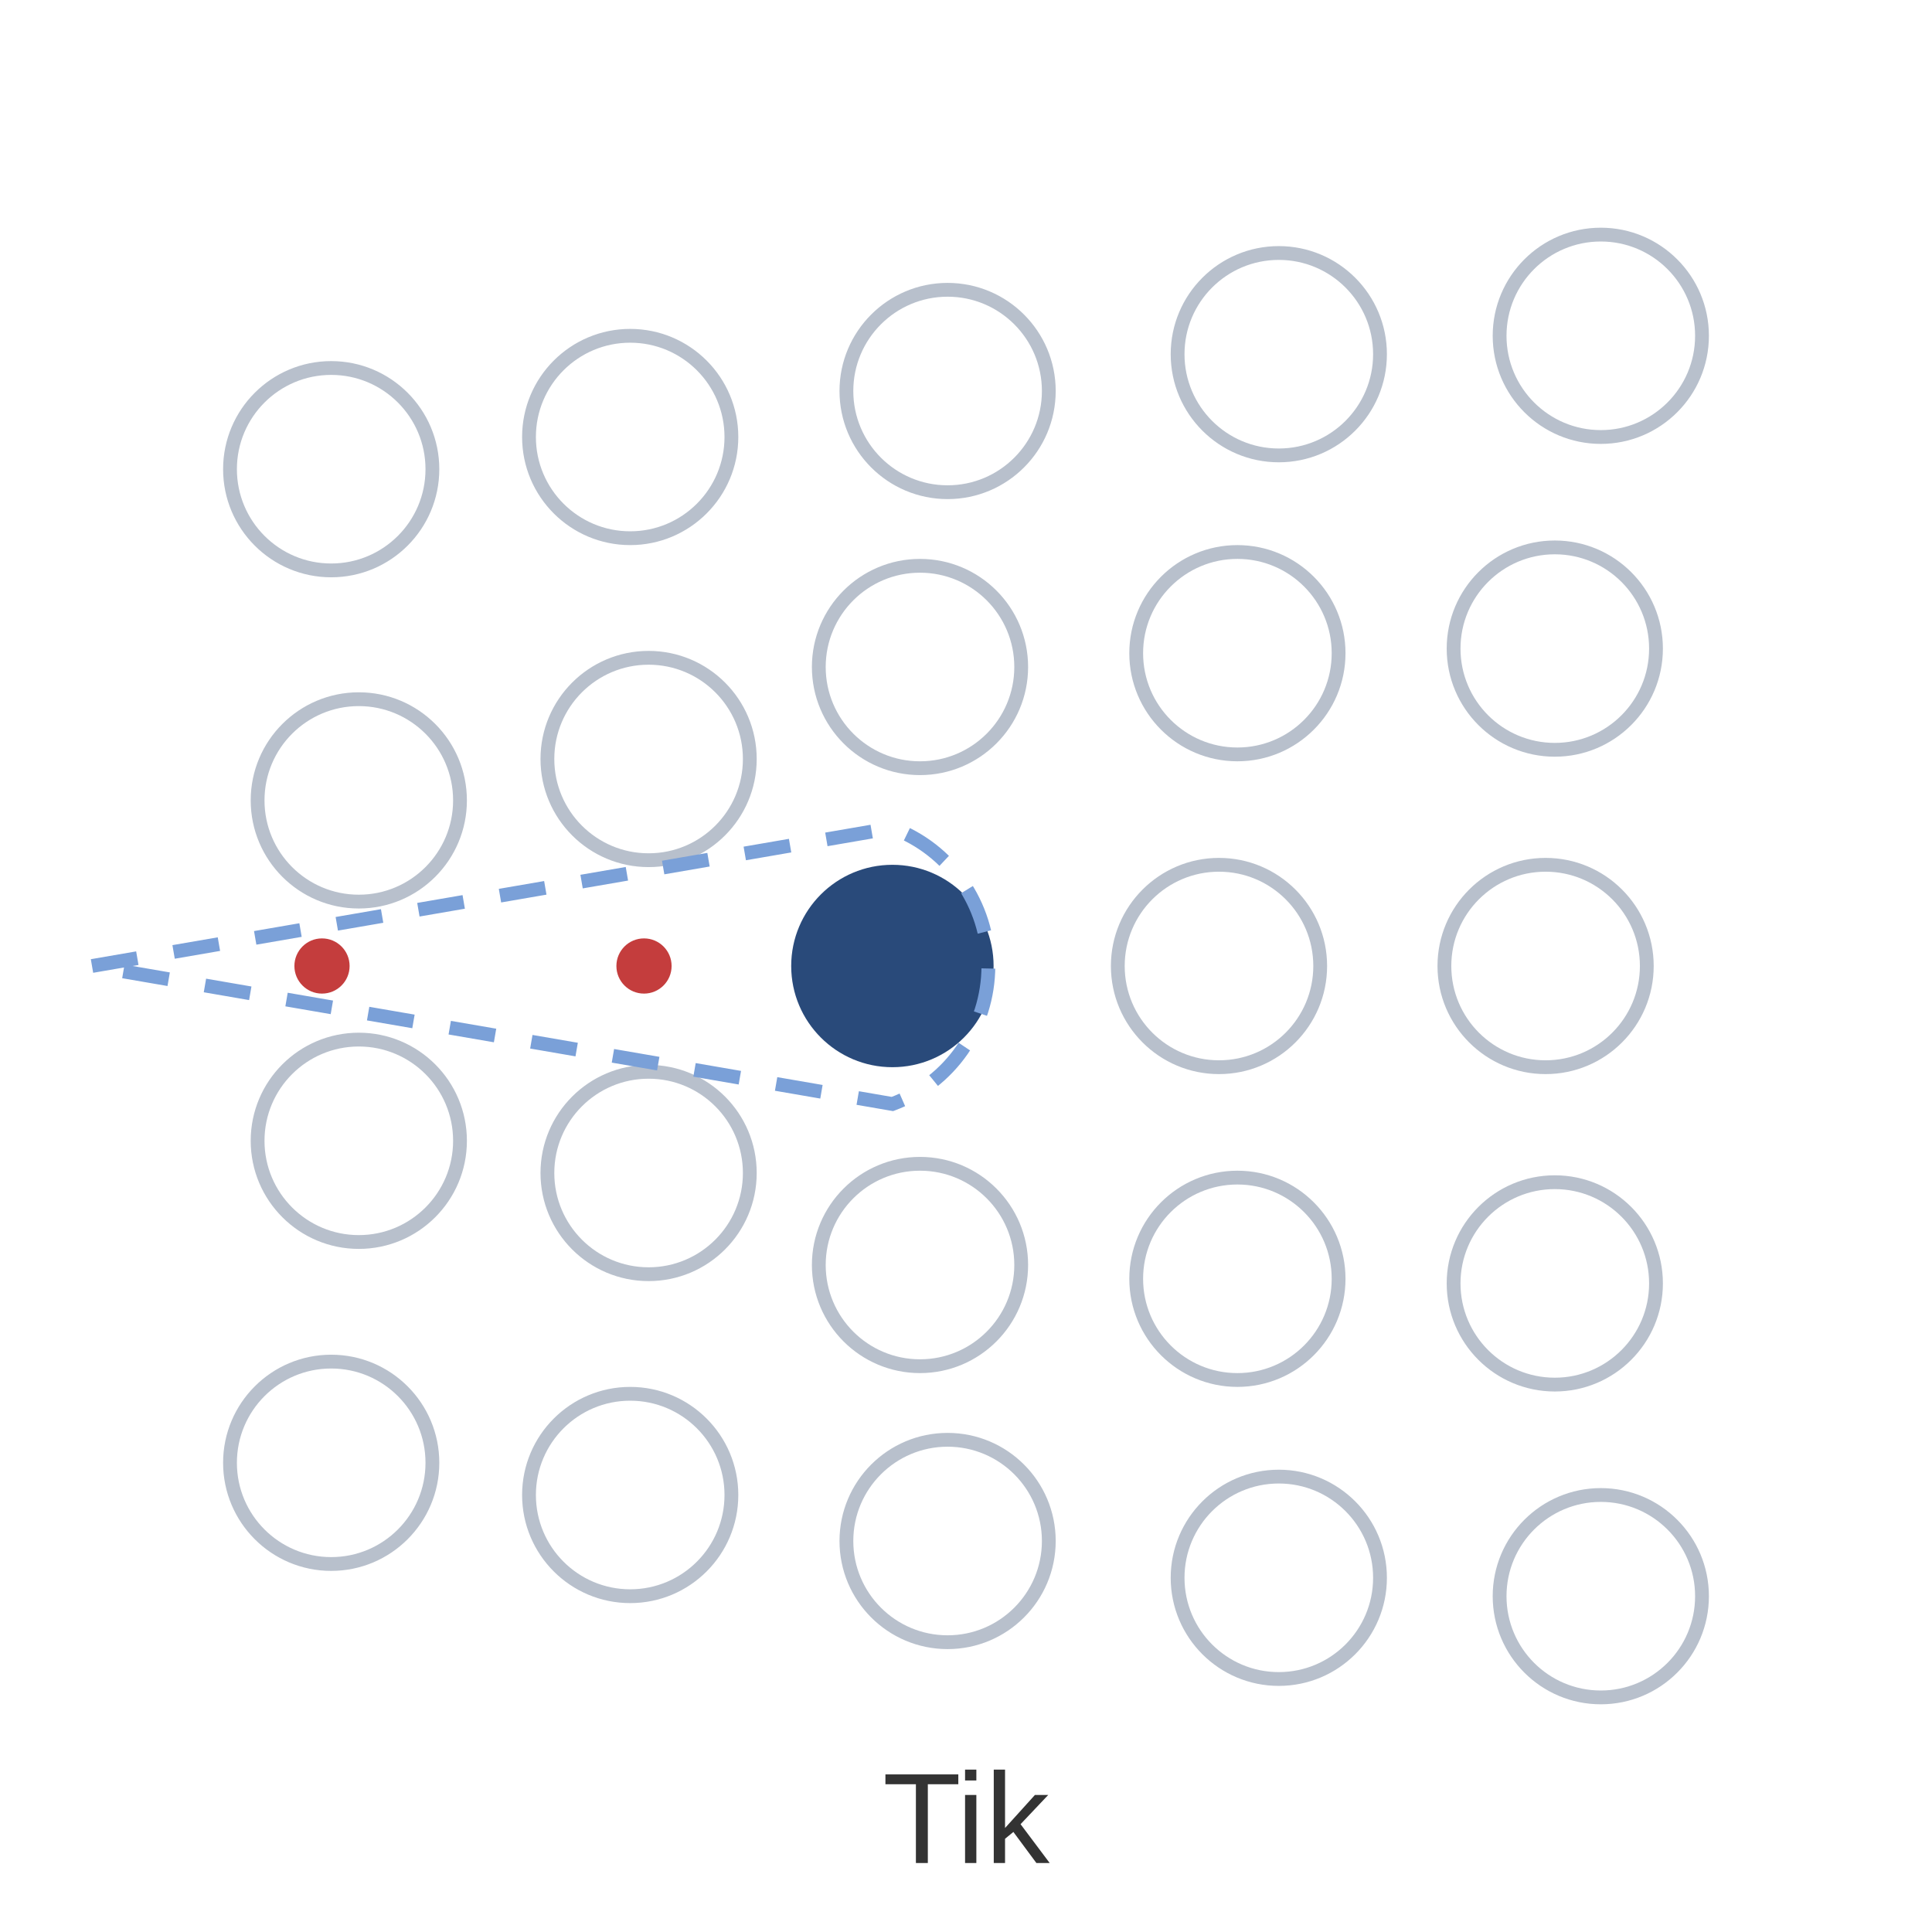
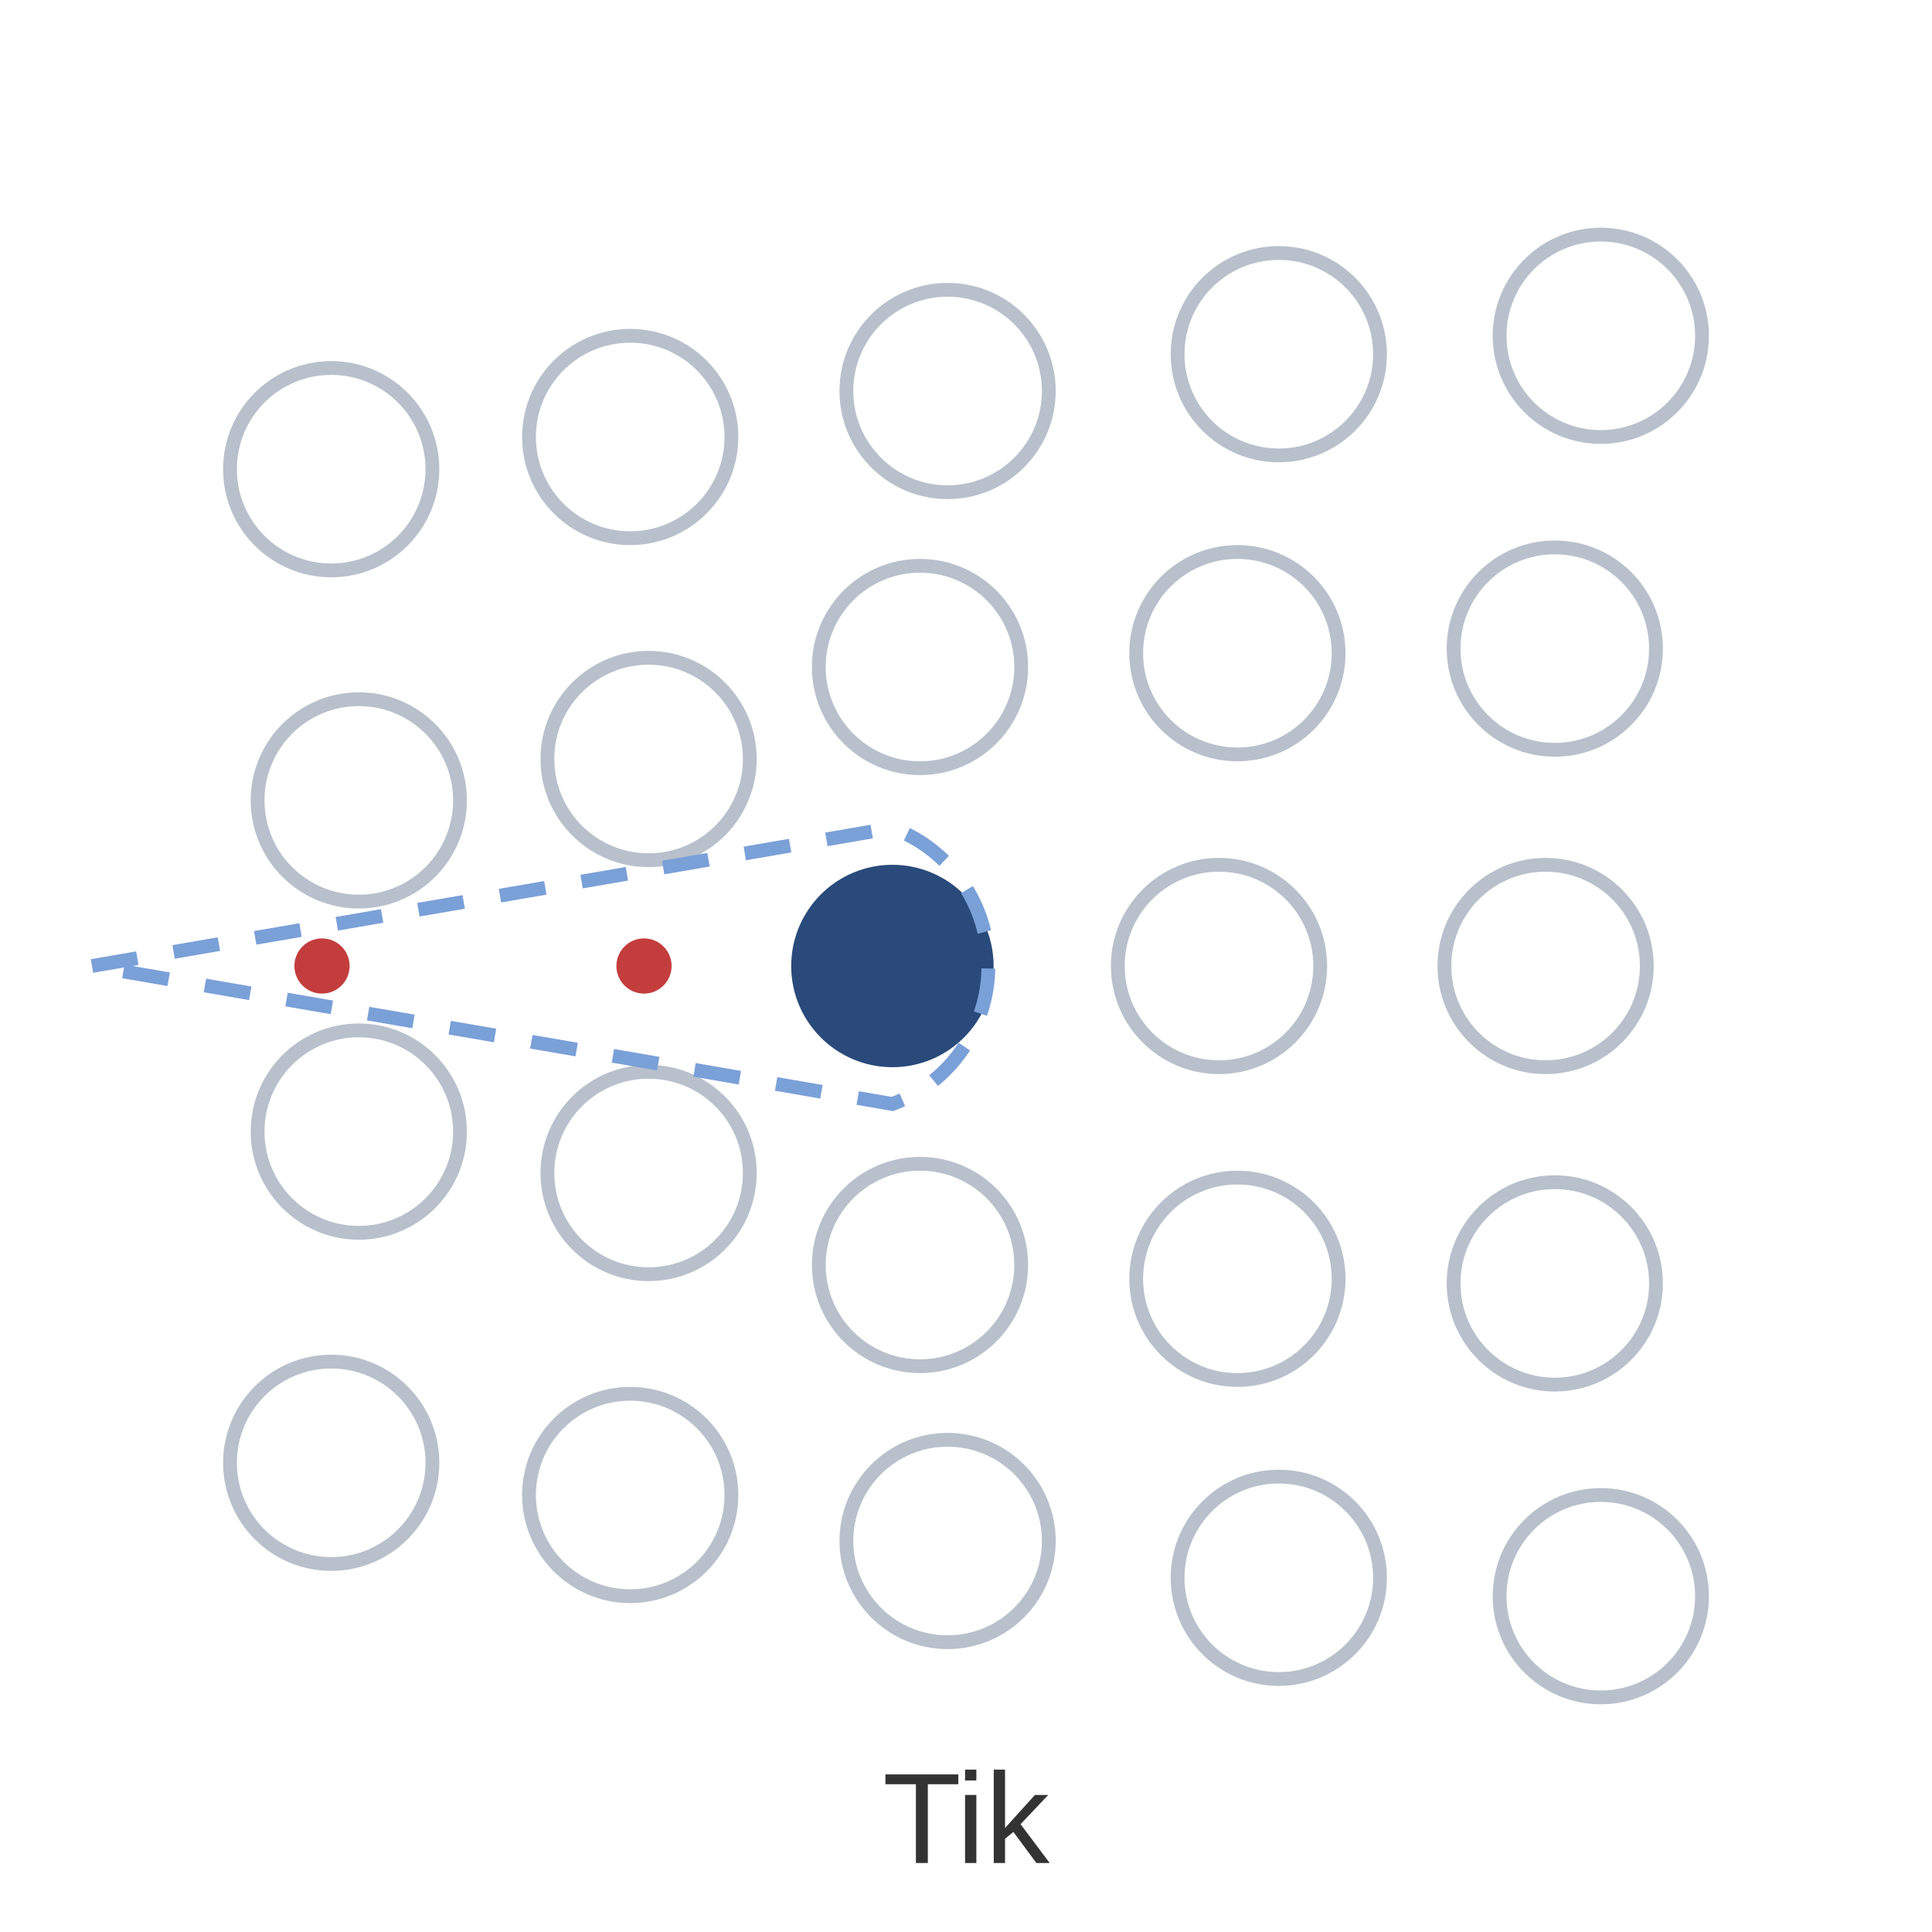
<svg xmlns="http://www.w3.org/2000/svg" width="420" height="420" viewBox="0 0 420 420">
  <rect width="100%" height="100%" fill="white" />
  <g fill="none" stroke="#b8c0cc" stroke-width="3">
    <circle cx="72" cy="102" r="22" />
    <circle cx="137" cy="95" r="22" />
    <circle cx="206" cy="85" r="22" />
    <circle cx="278" cy="77" r="22" />
    <circle cx="348" cy="73" r="22" />
    <circle cx="78" cy="174" r="22" />
    <circle cx="141" cy="165" r="22" />
    <circle cx="200" cy="145" r="22" />
    <circle cx="269" cy="142" r="22" />
    <circle cx="338" cy="141" r="22" />
    <circle cx="265" cy="210" r="22" />
    <circle cx="336" cy="210" r="22" />
-     <circle cx="78" cy="248" r="22" />
+     <circle cx="78" cy="246" r="22" />
    <circle cx="141" cy="255" r="22" />
    <circle cx="200" cy="275" r="22" />
    <circle cx="269" cy="278" r="22" />
    <circle cx="338" cy="279" r="22" />
    <circle cx="72" cy="318" r="22" />
    <circle cx="137" cy="325" r="22" />
    <circle cx="206" cy="335" r="22" />
    <circle cx="278" cy="343" r="22" />
    <circle cx="348" cy="347" r="22" />
  </g>
  <circle cx="194" cy="210" r="22" fill="#294a7a" />
  <circle cx="140" cy="210" r="6" fill="#c43d3d" />
  <circle cx="70" cy="210" r="6" fill="#c43d3d" />
  <path d="   M 20 210   L 194 180   A 32 32 0 0 1 194 240   Z" fill="none" stroke="#7aa0d8" stroke-width="3" stroke-dasharray="10 8" />
  <text x="210" y="405" text-anchor="middle" font-family="Arial, sans-serif" font-size="28" fill="#333">
    Tik
  </text>
</svg>
